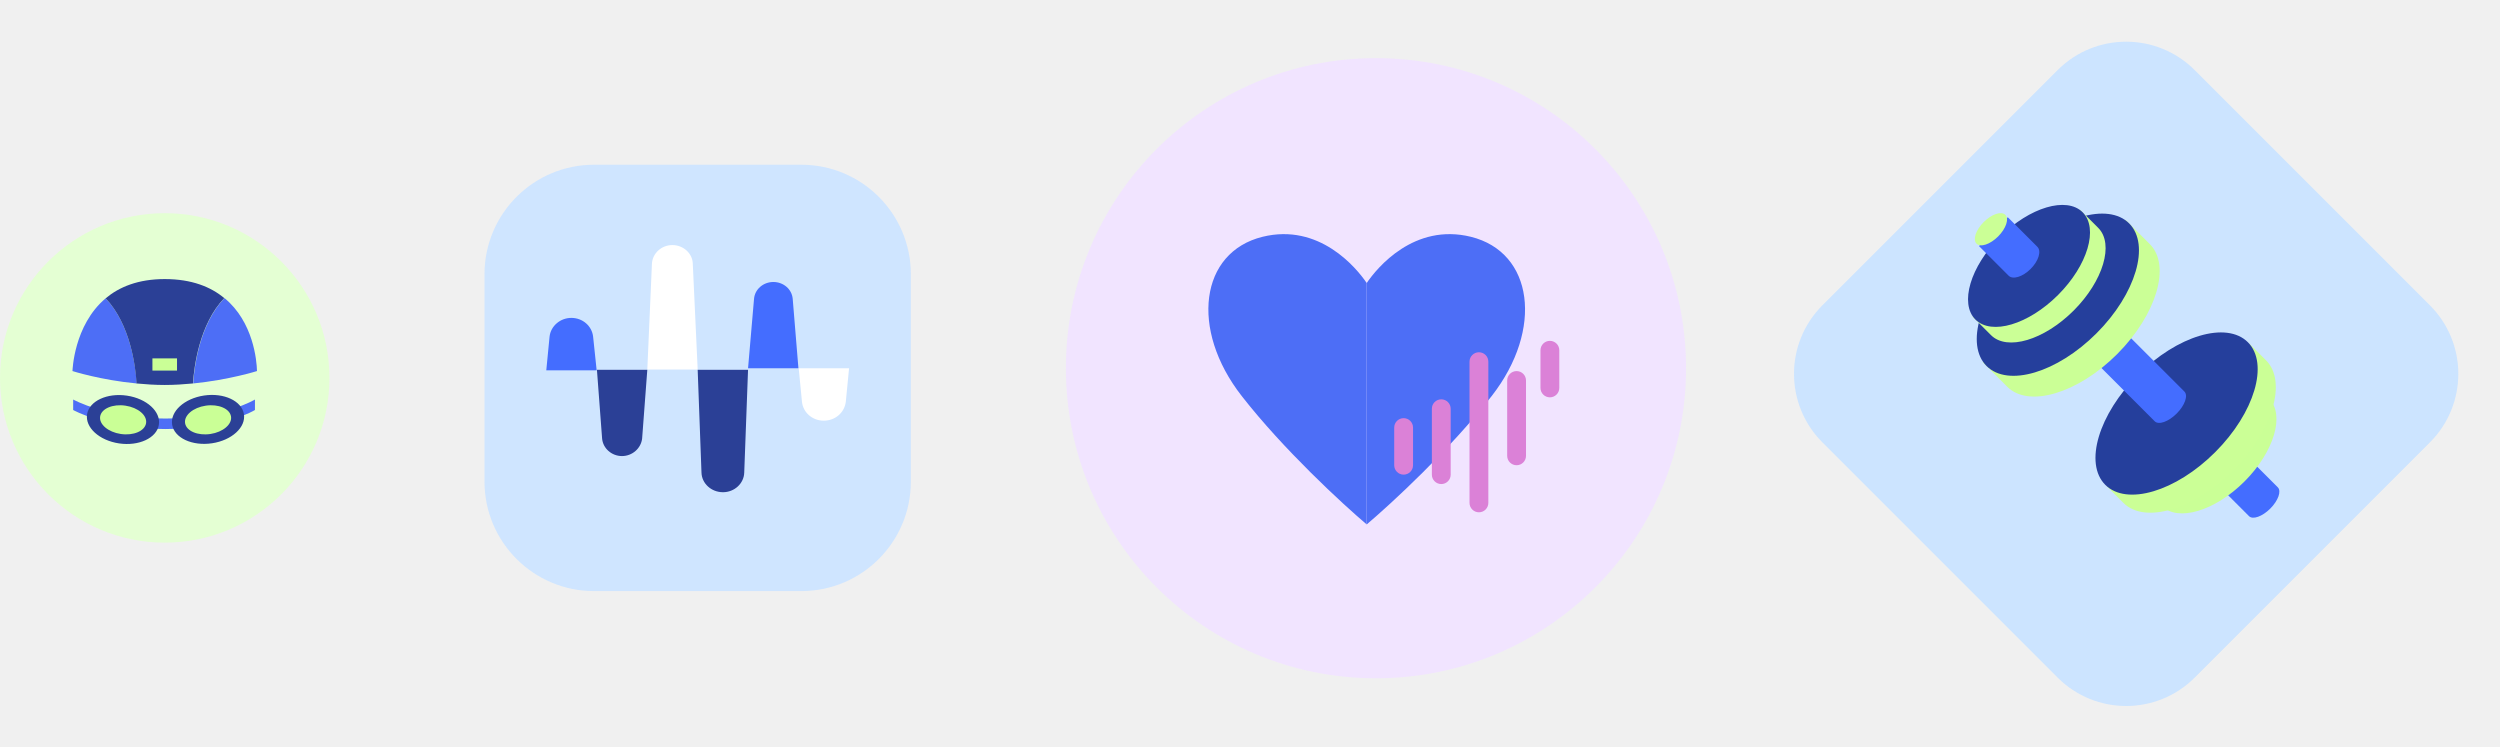
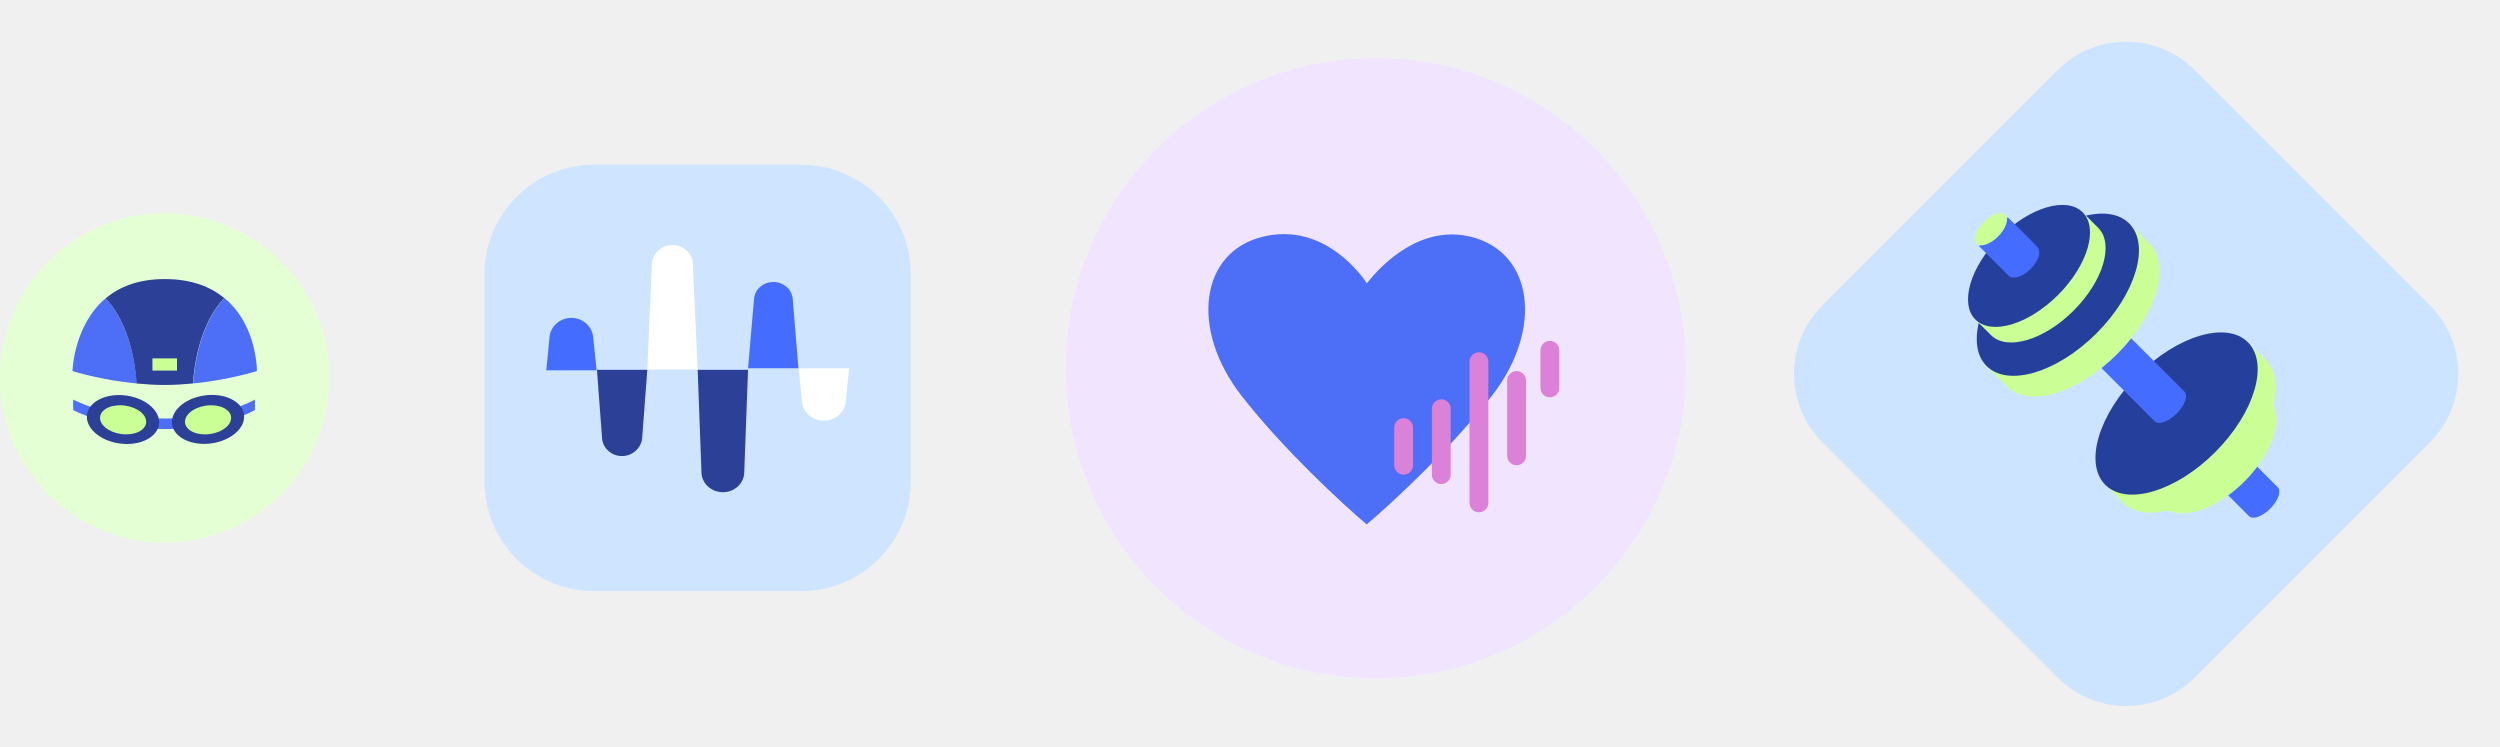
<svg xmlns="http://www.w3.org/2000/svg" width="258" height="77" viewBox="0 0 258 77" fill="none">
  <circle cx="17" cy="39" r="17" fill="#E4FFD3" />
-   <g clip-path="url(#clip0_7_365)">
+   <g clip-path="url(#clip0_22_1052)">
    <path d="M26.311 41.23C26.311 41.23 23.099 43.195 17.071 43.195C11.042 43.195 7.551 41.23 7.551 41.23V42.312C7.551 42.312 11.042 44.277 17.071 44.277C23.099 44.277 26.311 42.312 26.311 42.312V41.23Z" fill="#4D6EF6" />
-     <path d="M21.875 45.747C23.92 45.444 25.395 44.094 25.171 42.733C24.947 41.371 23.107 40.514 21.062 40.817C19.017 41.12 17.541 42.47 17.766 43.831C17.99 45.193 19.83 46.05 21.875 45.747Z" fill="#2B4096" />
+     <path d="M21.875 45.747C23.92 45.444 25.395 44.094 25.171 42.733C24.947 41.371 23.107 40.514 21.062 40.817C19.017 41.12 17.542 42.47 17.766 43.831C17.99 45.193 19.83 46.05 21.875 45.747Z" fill="#2B4096" />
    <path d="M16.393 43.844C16.618 42.482 15.142 41.133 13.097 40.83C11.052 40.526 9.213 41.384 8.988 42.745C8.764 44.106 10.24 45.456 12.284 45.759C14.329 46.063 16.169 45.205 16.393 43.844Z" fill="#2B4096" />
    <path d="M21.712 44.788C23.02 44.594 23.973 43.782 23.84 42.975C23.707 42.168 22.538 41.671 21.23 41.865C19.922 42.059 18.969 42.871 19.102 43.678C19.235 44.485 20.404 44.982 21.712 44.788Z" fill="#CAFF96" />
    <path d="M15.074 43.677C15.207 42.87 14.255 42.058 12.946 41.864C11.638 41.67 10.47 42.167 10.337 42.974C10.204 43.781 11.156 44.593 12.464 44.787C13.773 44.981 14.941 44.484 15.074 43.677Z" fill="#CAFF96" />
    <path d="M7.48 38.294C7.48 38.294 10.367 39.221 14.114 39.574C13.998 37.874 13.463 33.481 10.902 30.787C7.597 33.569 7.48 38.294 7.48 38.294Z" fill="#4D6EF6" />
    <path d="M23.169 30.765C20.585 33.459 20.05 37.874 19.934 39.574C23.658 39.199 26.521 38.294 26.521 38.294C26.497 37.212 26.148 33.216 23.169 30.765Z" fill="#4D6EF6" />
    <path d="M17.001 28.8C14.254 28.8 12.299 29.617 10.902 30.787C13.463 33.481 13.998 37.874 14.091 39.574C15.022 39.662 16 39.729 17.001 39.729C18.002 39.729 18.979 39.662 19.91 39.574C20.027 37.874 20.562 33.459 23.146 30.765C21.772 29.617 19.794 28.8 17.001 28.8Z" fill="#2B4096" />
    <rect x="15.73" y="36.985" width="2.539" height="1.259" fill="#CAFF96" />
  </g>
  <rect x="219.42" y="0.161" width="54.334" height="54.334" rx="10" transform="rotate(45 219.42 0.160889)" fill="#CCE4FF" />
-   <path d="M232.099 53.267C231.964 53.131 222.042 43.21 221.907 43.074C222.278 42.703 224.229 40.752 224.879 40.102C224.987 40.21 234.963 50.186 235.072 50.295C235.461 50.684 235.112 51.666 234.291 52.487C233.47 53.307 232.489 53.657 232.099 53.267Z" fill="#446DFF" />
-   <path d="M223.103 52.221C222.527 51.645 221.786 50.904 221.21 50.328C222.594 48.944 229.856 41.681 232.277 39.26C232.738 39.721 233.709 40.693 234.171 41.154C235.826 42.809 234.69 46.629 231.634 49.685C228.578 52.741 224.759 53.876 223.103 52.221Z" fill="#CAFF96" />
+   <path d="M232.099 53.267C231.964 53.131 222.042 43.21 221.907 43.074C222.278 42.703 224.229 40.752 224.879 40.102C224.988 40.21 234.963 50.186 235.072 50.295C235.461 50.684 235.112 51.666 234.291 52.487C233.471 53.307 232.489 53.657 232.099 53.267Z" fill="#446DFF" />
+   <path d="M223.103 52.221C222.527 51.645 221.786 50.904 221.21 50.328C222.594 48.944 229.856 41.681 232.277 39.26C232.738 39.721 233.71 40.693 234.171 41.154C235.826 42.809 234.691 46.629 231.634 49.685C228.578 52.741 224.759 53.876 223.103 52.221Z" fill="#CAFF96" />
  <ellipse cx="227.03" cy="45.077" rx="7.826" ry="4.239" transform="rotate(135 227.03 45.0765)" fill="#CAFF96" />
-   <path d="M219.135 51.9C218.369 51.133 218.183 50.947 217.416 50.181C219.256 48.341 228.914 38.684 232.133 35.464C232.746 36.077 233.239 36.57 233.852 37.183C236.053 39.384 234.543 44.463 230.479 48.527C226.416 52.591 221.337 54.101 219.135 51.9Z" fill="#CBFF96" />
+   <path d="M219.135 51.9C218.369 51.133 218.183 50.947 217.417 50.181C219.257 48.341 228.914 38.684 232.133 35.464C232.747 36.077 233.239 36.57 233.852 37.183C236.054 39.384 234.544 44.463 230.48 48.527C226.416 52.591 221.337 54.101 219.135 51.9Z" fill="#CBFF96" />
  <ellipse cx="224.623" cy="42.677" rx="10.406" ry="5.637" transform="rotate(135 224.623 42.6766)" fill="#253F9C" />
-   <path d="M222.365 43.476C222.224 43.335 211.897 33.008 211.756 32.867C212.139 32.483 214.151 30.471 214.822 29.801C214.935 29.914 225.318 40.297 225.431 40.41C225.837 40.816 225.48 41.831 224.633 42.678C223.786 43.525 222.771 43.882 222.365 43.476Z" fill="#446DFF" />
-   <path d="M207.149 39.914C206.382 39.148 205.398 38.163 204.631 37.397C206.471 35.557 216.129 25.899 219.348 22.68C219.961 23.293 221.253 24.584 221.866 25.198C224.067 27.399 222.557 32.478 218.493 36.542C214.429 40.606 209.35 42.116 207.149 39.914Z" fill="#CBFF96" />
+   <path d="M222.366 43.476C222.224 43.335 211.897 33.008 211.756 32.867C212.139 32.483 214.151 30.471 214.822 29.801C214.935 29.914 225.319 40.297 225.432 40.41C225.837 40.816 225.48 41.831 224.633 42.678C223.786 43.525 222.771 43.882 222.366 43.476Z" fill="#446DFF" />
+   <path d="M207.149 39.914C206.383 39.148 205.398 38.163 204.631 37.397C206.471 35.557 216.129 25.899 219.348 22.68C219.961 23.293 221.253 24.584 221.866 25.198C224.067 27.399 222.557 32.478 218.493 36.542C214.429 40.606 209.35 42.116 207.149 39.914Z" fill="#CBFF96" />
  <ellipse cx="212.371" cy="30.415" rx="10.406" ry="5.637" transform="rotate(135 212.371 30.4146)" fill="#253F9C" />
-   <path d="M205.471 34.586C204.894 34.009 204.154 33.269 203.577 32.692C204.961 31.309 212.223 24.046 214.644 21.625C215.105 22.086 216.077 23.058 216.538 23.519C218.193 25.174 217.058 28.994 214.002 32.05C210.945 35.106 207.126 36.241 205.471 34.586Z" fill="#CBFF96" />
+   <path d="M205.471 34.586C204.894 34.009 204.154 33.269 203.577 32.692C204.961 31.309 212.223 24.046 214.644 21.625C215.106 22.086 216.077 23.058 216.538 23.519C218.193 25.174 217.058 28.994 214.002 32.05C210.946 35.106 207.126 36.241 205.471 34.586Z" fill="#CBFF96" />
  <ellipse cx="209.395" cy="27.441" rx="7.826" ry="4.239" transform="rotate(135 209.395 27.4414)" fill="#253F9C" />
-   <path d="M207.289 28.451C207.138 28.299 204.382 25.543 204.23 25.392C204.602 25.02 206.553 23.07 207.203 22.42C207.324 22.541 210.14 25.357 210.261 25.478C210.696 25.913 210.383 26.931 209.563 27.752C208.742 28.573 207.724 28.886 207.289 28.451Z" fill="#446DFF" />
+   <path d="M207.289 28.451C207.138 28.299 204.382 25.543 204.231 25.392C204.602 25.02 206.553 23.07 207.203 22.42C207.324 22.541 210.14 25.357 210.261 25.478C210.696 25.913 210.384 26.931 209.563 27.752C208.742 28.573 207.724 28.886 207.289 28.451Z" fill="#446DFF" />
  <ellipse cx="205.464" cy="23.659" rx="2.102" ry="1.051" transform="rotate(135 205.464 23.6586)" fill="#CBFF96" />
  <circle cx="142" cy="38" r="32" fill="#F1E4FF" />
-   <path d="M141.043 29.207V54.119C138.535 51.999 132.444 46.381 128.144 40.868C122.77 33.977 123.845 26.027 130.294 24.437C136.134 22.997 139.968 27.617 141.043 29.207Z" fill="#4D6EF6" />
-   <path d="M141.045 29.207V54.119C143.553 51.999 149.644 46.381 153.944 40.868C159.318 33.977 158.243 26.027 151.794 24.437C145.954 22.997 142.119 27.617 141.045 29.207Z" fill="#4D6EF6" />
+   <path fill-rule="evenodd" clip-rule="evenodd" d="M141.043 29.259V29.207C139.968 27.617 136.134 22.997 130.294 24.436C123.845 26.027 122.77 33.977 128.144 40.868C132.444 46.38 138.535 51.999 141.043 54.119V54.064L141.045 54.119C143.553 51.999 149.644 46.38 153.944 40.868C159.318 33.977 158.243 26.027 151.794 24.436C146.672 23.174 142.674 27.182 141.043 29.259Z" fill="#4D6EF6" />
  <rect x="147.768" y="41.211" width="1.943" height="8.744" rx="0.972" fill="#DB81D7" />
  <rect x="155.541" y="38.296" width="1.943" height="9.716" rx="0.972" fill="#DB81D7" />
  <rect x="158.977" y="35.176" width="1.943" height="5.829" rx="0.972" fill="#DB81D7" />
  <rect x="143.883" y="43.154" width="1.943" height="5.829" rx="0.972" fill="#DB81D7" />
  <rect x="151.654" y="36.353" width="1.943" height="16.516" rx="0.972" fill="#DB81D7" />
  <rect x="50" y="17" width="44" height="44" rx="11.304" fill="#CFE5FF" />
-   <g clip-path="url(#clip1_7_365)">
+   <g clip-path="url(#clip1_22_1052)">
    <path d="M72.001 38.137H66.803L67.28 27.209C67.337 26.143 68.264 25.29 69.388 25.29C70.512 25.29 71.467 26.143 71.495 27.209L72.001 38.137Z" fill="white" />
    <path d="M64.188 47.066C63.121 47.066 62.221 46.266 62.137 45.253L61.603 38.163H66.802L66.268 45.253C66.155 46.266 65.256 47.066 64.188 47.066Z" fill="#2B4096" />
    <path d="M82.397 38.003H77.199L77.817 30.834C77.902 29.848 78.773 29.101 79.812 29.101C80.852 29.101 81.723 29.848 81.807 30.834L82.397 38.003Z" fill="#446DFF" />
    <path d="M74.613 50.797C73.405 50.797 72.421 49.891 72.393 48.771L72 38.163H77.198L76.805 48.771C76.777 49.891 75.793 50.797 74.613 50.797Z" fill="#2B4096" />
    <path d="M61.575 38.217H56.377L56.714 34.752C56.826 33.659 57.81 32.806 58.962 32.806C60.142 32.806 61.097 33.659 61.21 34.752L61.575 38.217Z" fill="#446DFF" />
    <path d="M85.011 43.414C83.831 43.414 82.875 42.561 82.763 41.468L82.426 38.003H87.624L87.287 41.468C87.146 42.588 86.191 43.414 85.011 43.414Z" fill="white" />
  </g>
  <defs>
-     <clipPath id="clip0_7_365">
+     <clipPath id="clip0_22_1052">
      <rect width="19.04" height="17" fill="white" transform="translate(7.48047 28.8)" />
    </clipPath>
-     <clipPath id="clip1_7_365">
+     <clipPath id="clip1_22_1052">
      <rect width="31.246" height="25.507" fill="white" transform="translate(56.3768 25.2898)" />
    </clipPath>
  </defs>
</svg>
